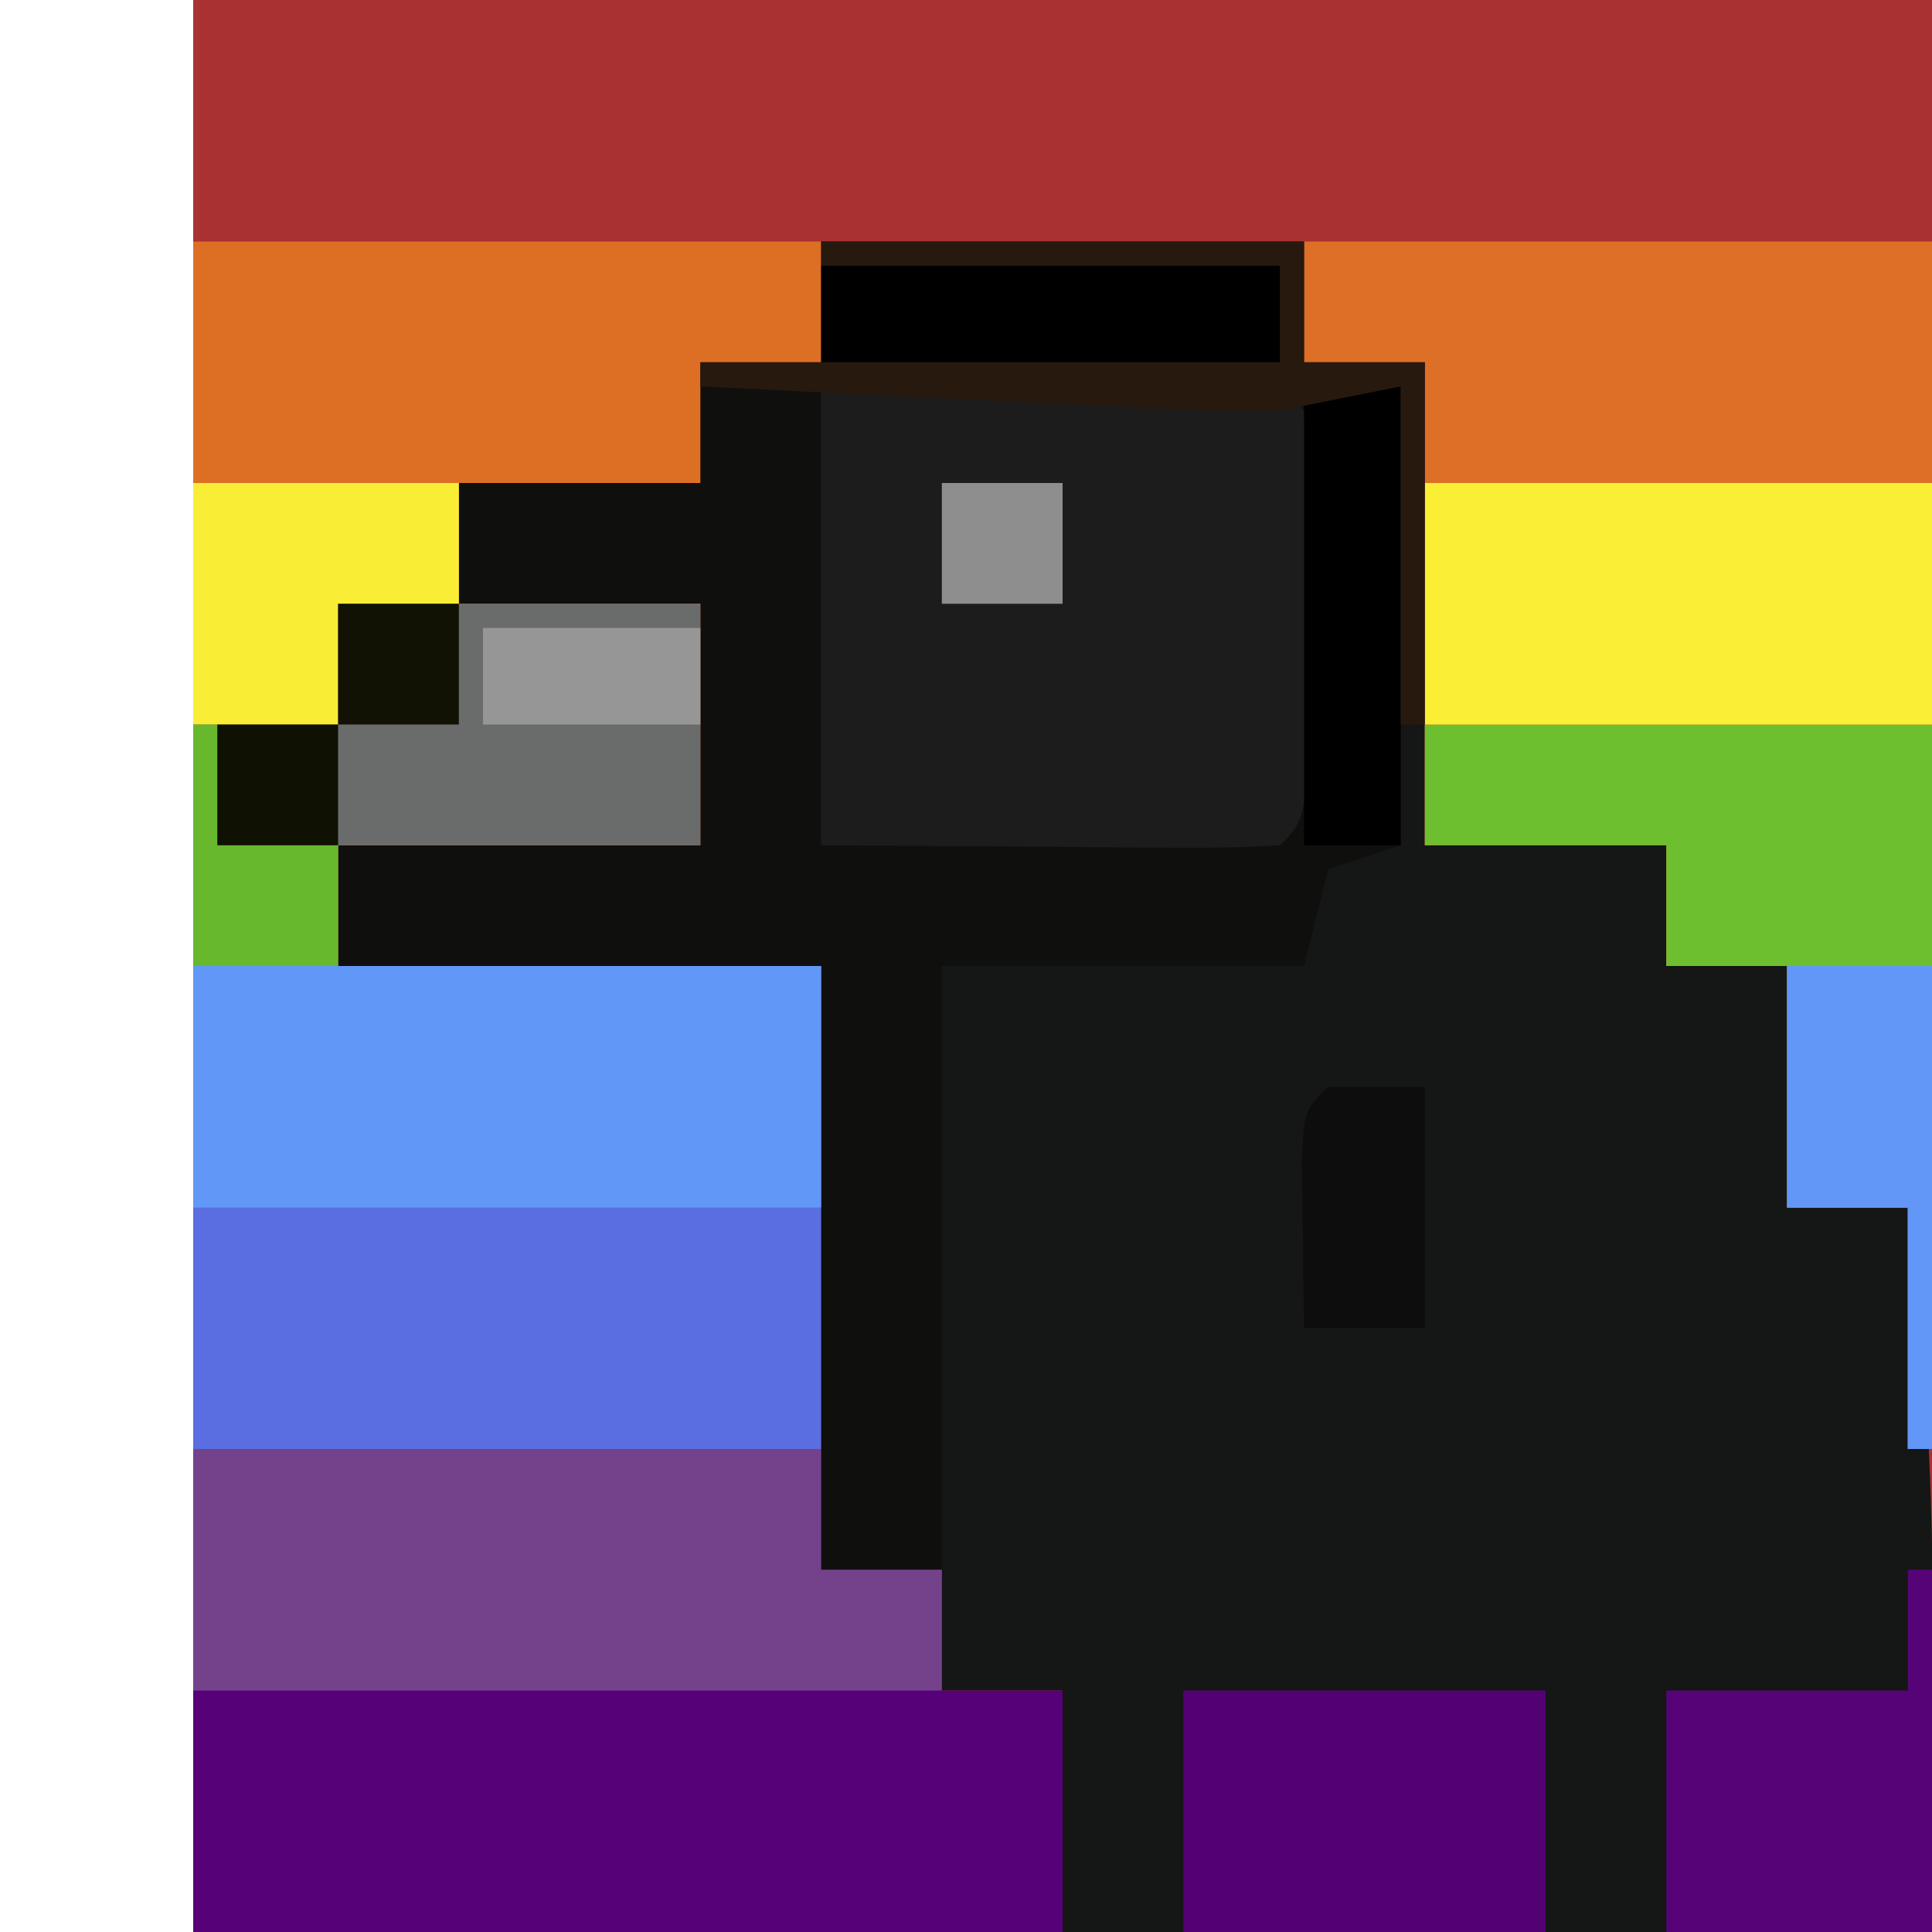
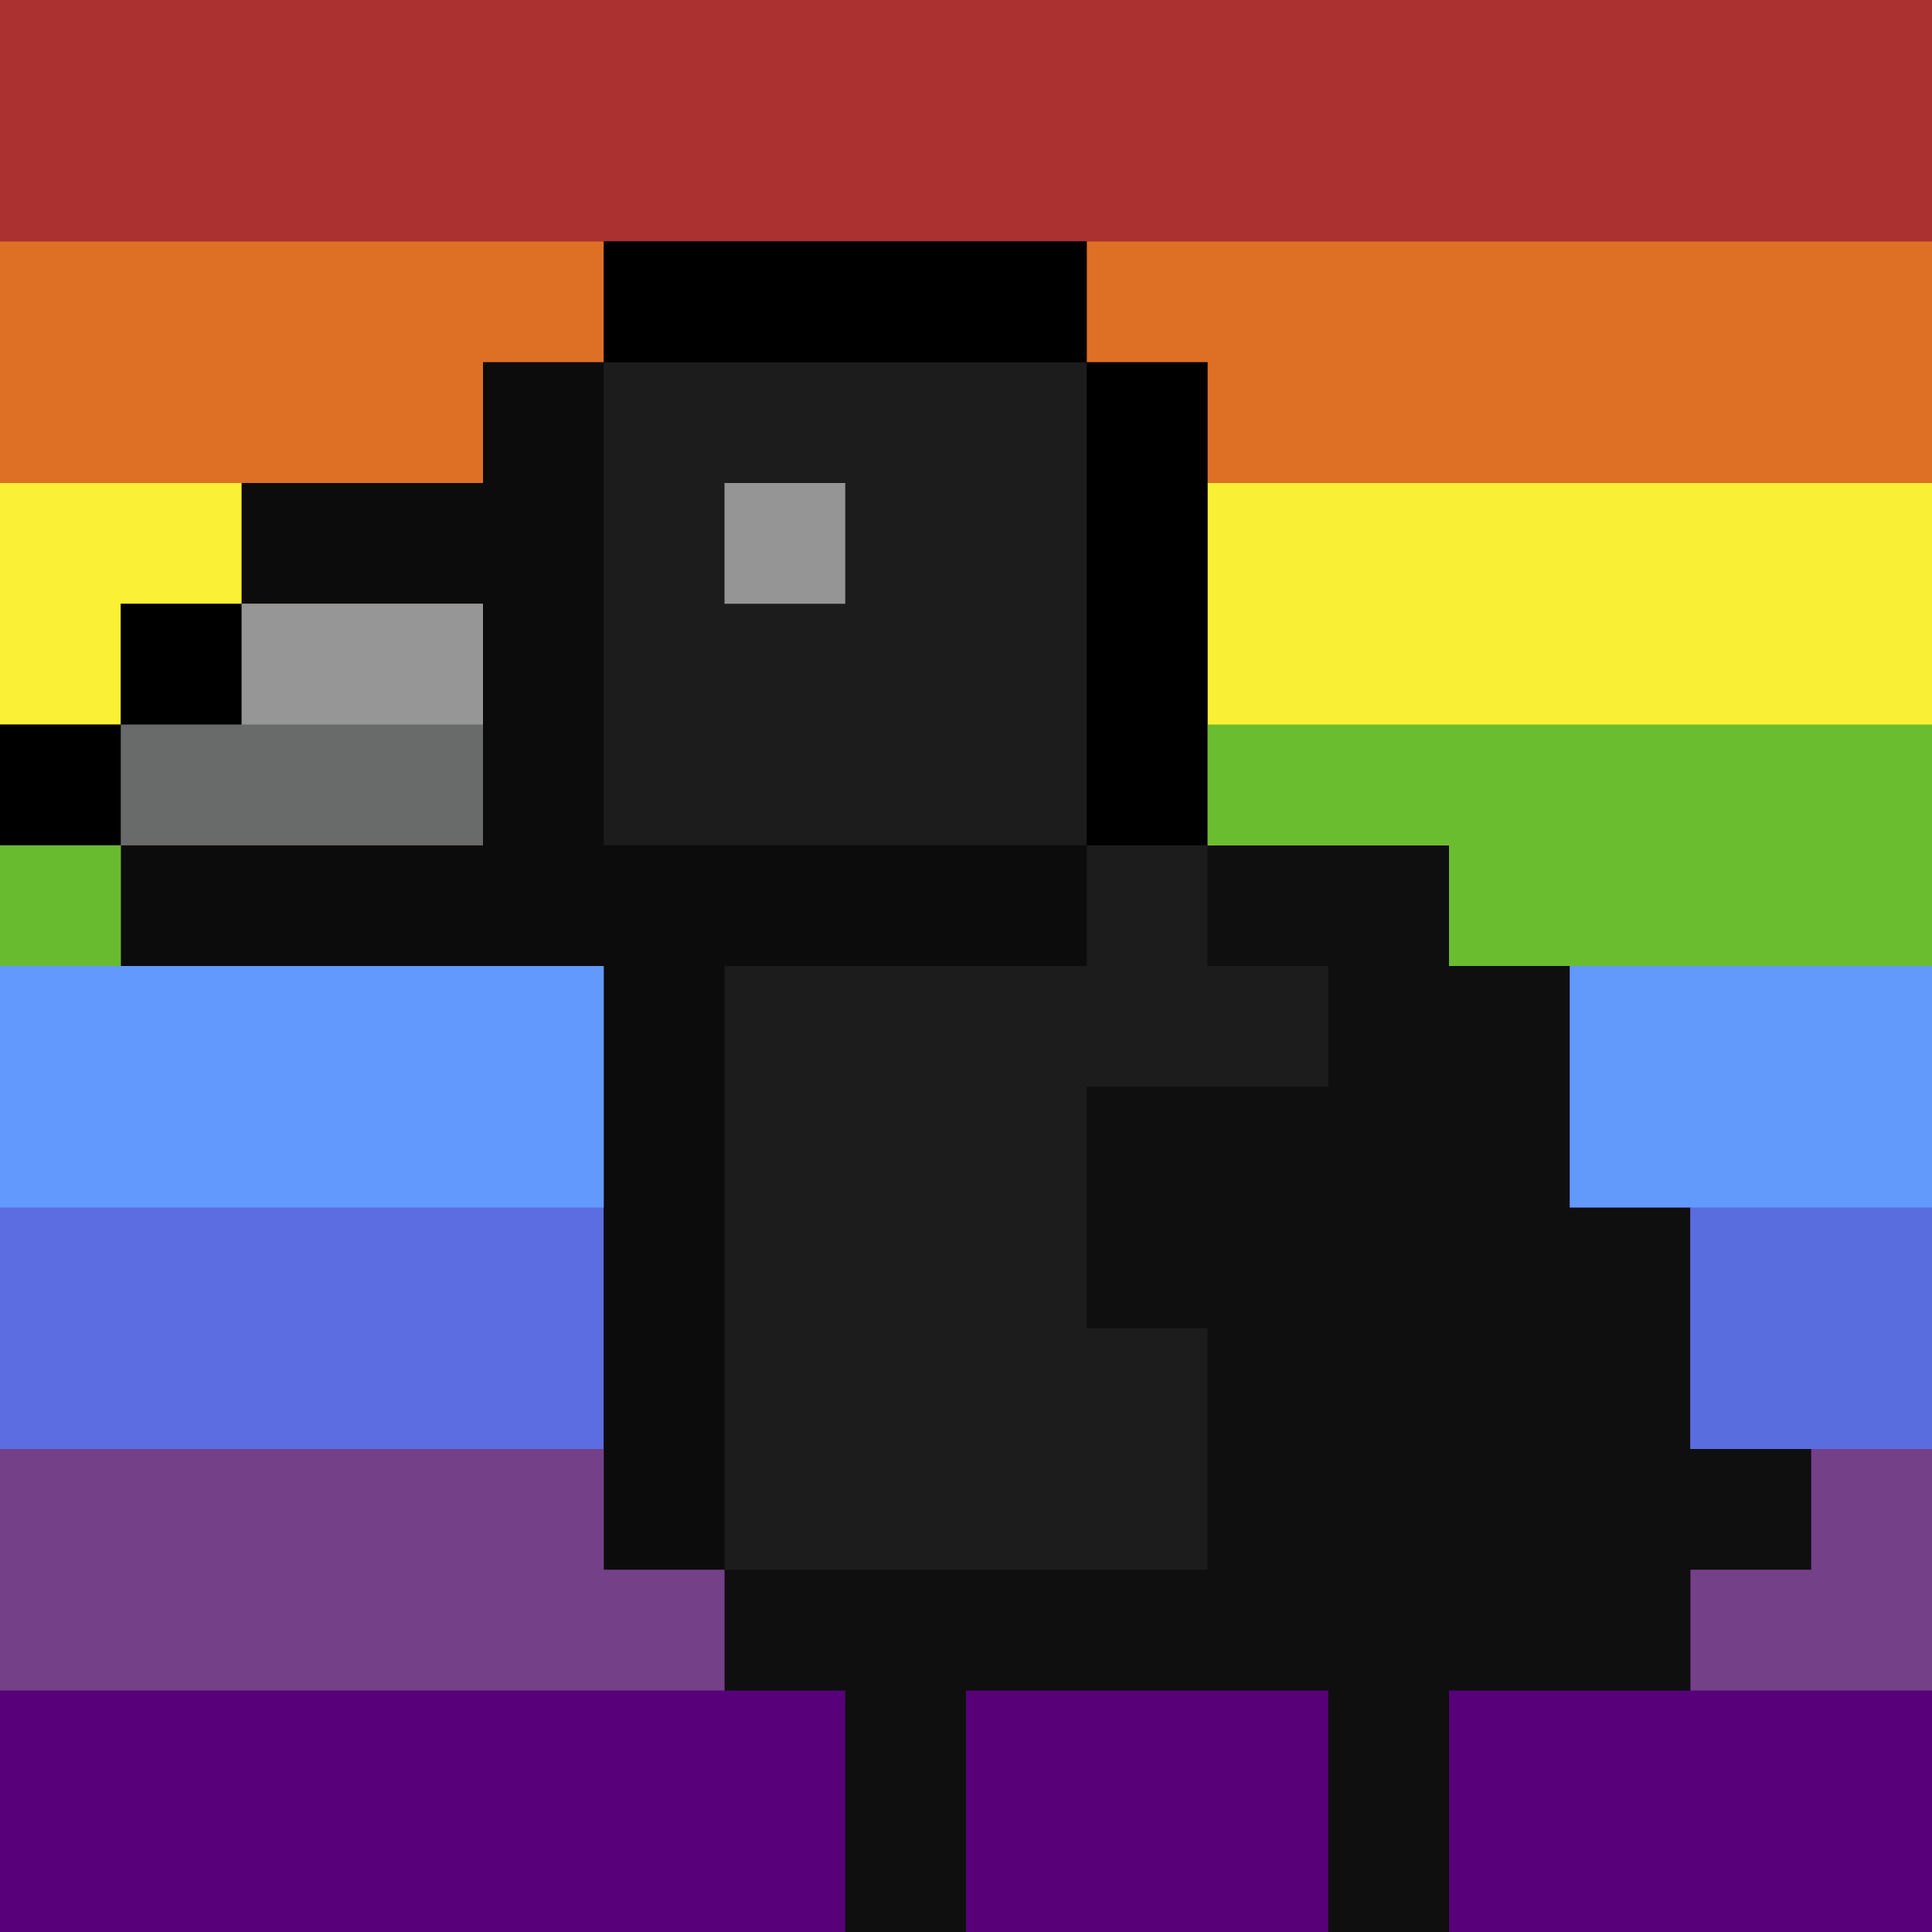
- <svg xmlns="http://www.w3.org/2000/svg" version="1.1" width="80" height="80">
-   <path d="M0 0 C23.76 0 47.52 0 72 0 C72 26.4 72 52.8 72 80 C48.24 80 24.48 80 0 80 C0 53.6 0 27.2 0 0 Z " fill="#AA3131" transform="translate(8,0)" />
-   <path d="M0 0 C6.6 0 13.2 0 20 0 C20 1.65 20 3.3 20 5 C21.65 5 23.3 5 25 5 C25 11.6 25 18.2 25 25 C28.3 25 31.6 25 35 25 C35 26.65 35 28.3 35 30 C36.65 30 38.3 30 40 30 C40 33.3 40 36.6 40 40 C41.65 40 43.3 40 45 40 C46.33 50 46.07 59.92 46 70 C34.12 70 22.24 70 10 70 C10 66.7 10 63.4 10 60 C8.35 60 6.7 60 5 60 C5 58.35 5 56.7 5 55 C3.35 55 1.7 55 0 55 C0 46.75 0 38.5 0 30 C-6.6 30 -13.2 30 -20 30 C-20 28.35 -20 26.7 -20 25 C-15.05 25 -10.1 25 -5 25 C-5 21.7 -5 18.4 -5 15 C-8.3 15 -11.6 15 -15 15 C-15 13.35 -15 11.7 -15 10 C-11.7 10 -8.4 10 -5 10 C-5 8.35 -5 6.7 -5 5 C-3.35 5 -1.7 5 0 5 C0 3.35 0 1.7 0 0 Z " fill="#151616" transform="translate(34,10)" />
-   <path d="M0 0 C8.58 0 17.16 0 26 0 C26 8.25 26 16.5 26 25 C27.65 25 29.3 25 31 25 C31 26.65 31 28.3 31 30 C32.65 30 34.3 30 36 30 C36 33.3 36 36.6 36 40 C24.12 40 12.24 40 0 40 C0 26.8 0 13.6 0 0 Z " fill="#570179" transform="translate(8,40)" />
-   <path d="M0 0 C8.58 0 17.16 0 26 0 C26 16.5 26 33 26 50 C25.67 50 25.34 50 25 50 C25 46.7 25 43.4 25 40 C23.35 40 21.7 40 20 40 C20 36.7 20 33.4 20 30 C18.35 30 16.7 30 15 30 C15 28.35 15 26.7 15 25 C11.7 25 8.4 25 5 25 C5 18.4 5 11.8 5 5 C3.35 5 1.7 5 0 5 C0 3.35 0 1.7 0 0 Z " fill="#DE6F26" transform="translate(54,10)" />
-   <path d="M0 0 C1.65 0 3.3 0 5 0 C5 6.27 5 12.54 5 19 C11.27 18.67 17.54 18.34 24 18 C24.33 12.06 24.66 6.12 25 0 C26.32 0 27.64 0 29 0 C29 6.27 29 12.54 29 19 C28.01 19.33 27.02 19.66 26 20 C25.67 21.32 25.34 22.64 25 24 C20.05 24 15.1 24 10 24 C10 32.25 10 40.5 10 49 C8.35 49 6.7 49 5 49 C5 40.75 5 32.5 5 24 C-1.6 24 -8.2 24 -15 24 C-15 22.35 -15 20.7 -15 19 C-10.05 19 -5.1 19 0 19 C0 15.7 0 12.4 0 9 C-3.3 9 -6.6 9 -10 9 C-10 7.35 -10 5.7 -10 4 C-6.7 4 -3.4 4 0 4 C0 2.68 0 1.36 0 0 Z " fill="#0F0F0E" transform="translate(29,16)" />
-   <path d="M0 0 C8.58 0 17.16 0 26 0 C26 1.65 26 3.3 26 5 C24.35 5 22.7 5 21 5 C21 6.65 21 8.3 21 10 C17.7 10 14.4 10 11 10 C11 11.65 11 13.3 11 15 C14.3 15 17.6 15 21 15 C21 18.3 21 21.6 21 25 C16.05 25 11.1 25 6 25 C6 26.65 6 28.3 6 30 C4.02 30 2.04 30 0 30 C0 20.1 0 10.2 0 0 Z " fill="#DD6F25" transform="translate(8,10)" />
-   <path d="M0 0 C8.58 0 17.16 0 26 0 C26 6.6 26 13.2 26 20 C17.42 20 8.84 20 0 20 C0 13.4 0 6.8 0 0 Z " fill="#5A6EE1" transform="translate(8,40)" />
-   <path d="M0 0 C3.11 -0.02 6.23 -0.04 9.44 -0.06 C10.91 -0.08 10.91 -0.08 12.42 -0.09 C13.18 -0.09 13.95 -0.1 14.75 -0.1 C15.93 -0.11 15.93 -0.11 17.14 -0.11 C19 0 19 0 20 1 C20.1 3.84 20.14 6.66 20.12 9.5 C20.13 10.7 20.13 10.7 20.14 11.92 C20.13 17.87 20.13 17.87 19 19 C17.58 19.09 16.16 19.11 14.75 19.1 C13.98 19.1 13.21 19.09 12.42 19.09 C11.43 19.08 10.45 19.07 9.44 19.06 C4.77 19.03 4.77 19.03 0 19 C0 12.73 0 6.46 0 0 Z " fill="#1C1C1C" transform="translate(34,16)" />
-   <path d="M0 0 C8.58 0 17.16 0 26 0 C26 1.65 26 3.3 26 5 C27.65 5 29.3 5 31 5 C31 6.65 31 8.3 31 10 C20.77 10 10.54 10 0 10 C0 6.7 0 3.4 0 0 Z " fill="#74428A" transform="translate(8,60)" />
-   <path d="M0 0 C8.58 0 17.16 0 26 0 C26 3.3 26 6.6 26 10 C17.42 10 8.84 10 0 10 C0 6.7 0 3.4 0 0 Z " fill="#6198F7" transform="translate(8,40)" />
-   <path d="M0 0 C6.93 0 13.86 0 21 0 C21 9.9 21 19.8 21 30 C20.67 30 20.34 30 20 30 C20 26.7 20 23.4 20 20 C18.35 20 16.7 20 15 20 C15 16.7 15 13.4 15 10 C13.35 10 11.7 10 10 10 C10 8.35 10 6.7 10 5 C6.7 5 3.4 5 0 5 C0 3.35 0 1.7 0 0 Z " fill="#6DBF2F" transform="translate(59,30)" />
-   <path d="M0 0 C4.95 0 9.9 0 15 0 C15 3.3 15 6.6 15 10 C10.05 10 5.1 10 0 10 C0 11.65 0 13.3 0 15 C-1.98 15 -3.96 15 -6 15 C-6 11.7 -6 8.4 -6 5 C-4.02 5 -2.04 5 0 5 C0 3.35 0 1.7 0 0 Z " fill="#6A6B6B" transform="translate(14,25)" />
-   <path d="M0 0 C6.93 0 13.86 0 21 0 C21 3.3 21 6.6 21 10 C14.07 10 7.14 10 0 10 C0 6.7 0 3.4 0 0 Z " fill="#FAEF35" transform="translate(59,20)" />
-   <path d="M0 0 C4.95 0 9.9 0 15 0 C15 3.3 15 6.6 15 10 C10.05 10 5.1 10 0 10 C0 6.7 0 3.4 0 0 Z " fill="#540075" transform="translate(49,70)" />
-   <path d="M0 0 C0.33 0 0.66 0 1 0 C1 4.95 1 9.9 1 15 C-2.63 15 -6.26 15 -10 15 C-10 11.7 -10 8.4 -10 5 C-6.7 5 -3.4 5 0 5 C0 3.35 0 1.7 0 0 Z " fill="#570378" transform="translate(79,65)" />
-   <path d="M0 0 C3.63 0 7.26 0 11 0 C11 1.65 11 3.3 11 5 C9.35 5 7.7 5 6 5 C6 6.65 6 8.3 6 10 C4.02 10 2.04 10 0 10 C0 6.7 0 3.4 0 0 Z " fill="#F9EE35" transform="translate(8,20)" />
-   <path d="M0 0 C1.32 0 2.64 0 4 0 C4 6.27 4 12.54 4 19 C2.68 19 1.36 19 0 19 C0 12.73 0 6.46 0 0 Z " fill="#000000" transform="translate(54,16)" />
-   <path d="M0 0 C6.27 0 12.54 0 19 0 C19 1.32 19 2.64 19 4 C12.73 4 6.46 4 0 4 C0 2.68 0 1.36 0 0 Z " fill="#000000" transform="translate(34,11)" />
-   <path d="M0 0 C1.98 0 3.96 0 6 0 C6 6.6 6 13.2 6 20 C5.67 20 5.34 20 5 20 C5 16.7 5 13.4 5 10 C3.35 10 1.7 10 0 10 C0 6.7 0 3.4 0 0 Z " fill="#6397F7" transform="translate(74,40)" />
-   <path d="M0 0 C6.6 0 13.2 0 20 0 C20 1.65 20 3.3 20 5 C21.65 5 23.3 5 25 5 C25 9.95 25 14.9 25 20 C24.67 20 24.34 20 24 20 C24 15.38 24 10.76 24 6 C22.35 6.33 20.7 6.66 19 7 C17.09 7.02 15.17 6.97 13.26 6.88 C11.66 6.81 11.66 6.81 10.03 6.73 C8.38 6.65 8.38 6.65 6.69 6.56 C5 6.48 5 6.48 3.29 6.4 C0.52 6.27 -2.24 6.14 -5 6 C-5 5.67 -5 5.34 -5 5 C2.92 5 10.84 5 19 5 C19 3.68 19 2.36 19 1 C12.73 1 6.46 1 0 1 C0 0.67 0 0.34 0 0 Z " fill="#27190E" transform="translate(34,10)" />
-   <path d="M0 0 C1.32 0 2.64 0 4 0 C4 3.3 4 6.6 4 10 C2.35 10 0.7 10 -1 10 C-1.03 8.52 -1.05 7.04 -1.06 5.56 C-1.07 4.74 -1.09 3.92 -1.1 3.07 C-1 1 -1 1 0 0 Z " fill="#0D0D0D" transform="translate(55,45)" />
-   <path d="M0 0 C2.97 0 5.94 0 9 0 C9 1.32 9 2.64 9 4 C6.03 4 3.06 4 0 4 C0 2.68 0 1.36 0 0 Z " fill="#969696" transform="translate(20,26)" />
-   <path d="M0 0 C0.33 0 0.66 0 1 0 C1 1.65 1 3.3 1 5 C2.65 5 4.3 5 6 5 C6 6.65 6 8.3 6 10 C4.02 10 2.04 10 0 10 C0 6.7 0 3.4 0 0 Z " fill="#67B82D" transform="translate(8,30)" />
-   <path d="M0 0 C1.65 0 3.3 0 5 0 C5 1.65 5 3.3 5 5 C3.35 5 1.7 5 0 5 C0 3.35 0 1.7 0 0 Z " fill="#0F1103" transform="translate(9,30)" />
-   <path d="M0 0 C1.65 0 3.3 0 5 0 C5 1.65 5 3.3 5 5 C3.35 5 1.7 5 0 5 C0 3.35 0 1.7 0 0 Z " fill="#121204" transform="translate(14,25)" />
-   <path d="M0 0 C1.65 0 3.3 0 5 0 C5 1.65 5 3.3 5 5 C3.35 5 1.7 5 0 5 C0 3.35 0 1.7 0 0 Z " fill="#8E8E8E" transform="translate(39,20)" />
+ <svg xmlns="http://www.w3.org/2000/svg" version="1.1" width="160" height="160">
+   <path d="M0 0 C52.8 0 105.6 0 160 0 C160 52.8 160 105.6 160 160 C107.2 160 54.4 160 0 160 C0 107.2 0 54.4 0 0 Z " fill="#0F0F0F" transform="translate(0,0)" />
+   <path d="M0 0 C52.8 0 105.6 0 160 0 C160 26.4 160 52.8 160 80 C146.8 80 133.6 80 120 80 C120 76.7 120 73.4 120 70 C113.4 70 106.8 70 100 70 C100 56.8 100 43.6 100 30 C96.7 30 93.4 30 90 30 C90 26.7 90 23.4 90 20 C76.8 20 63.6 20 50 20 C50 23.3 50 26.6 50 30 C46.7 30 43.4 30 40 30 C40 33.3 40 36.6 40 40 C33.4 40 26.8 40 20 40 C20 43.3 20 46.6 20 50 C26.6 50 33.2 50 40 50 C40 56.6 40 63.2 40 70 C30.1 70 20.2 70 10 70 C10 73.3 10 76.6 10 80 C6.7 80 3.4 80 0 80 C0 53.6 0 27.2 0 0 Z " fill="#AB3131" transform="translate(0,0)" />
+   <path d="M0 0 C16.5 0 33 0 50 0 C50 16.5 50 33 50 50 C53.3 50 56.6 50 60 50 C60 53.3 60 56.6 60 60 C63.3 60 66.6 60 70 60 C70 66.6 70 73.2 70 80 C46.9 80 23.8 80 0 80 C0 53.6 0 27.2 0 0 Z " fill="#570079" transform="translate(0,80)" />
+   <path d="M0 0 C13.2 0 26.4 0 40 0 C40 3.3 40 6.6 40 10 C43.3 10 46.6 10 50 10 C50 23.2 50 36.4 50 50 C46.7 50 43.4 50 40 50 C40 53.3 40 56.6 40 60 C30.1 60 20.2 60 10 60 C10 76.5 10 93 10 110 C6.7 110 3.4 110 0 110 C0 93.5 0 77 0 60 C-13.2 60 -26.4 60 -40 60 C-40 56.7 -40 53.4 -40 50 C-30.1 50 -20.2 50 -10 50 C-10 43.4 -10 36.8 -10 30 C-16.6 30 -23.2 30 -30 30 C-30 26.7 -30 23.4 -30 20 C-23.4 20 -16.8 20 -10 20 C-10 16.7 -10 13.4 -10 10 C-6.7 10 -3.4 10 0 10 C0 6.7 0 3.4 0 0 Z " fill="#1C1C1C" transform="translate(50,20)" />
+   <path d="M0 0 C19.8 0 39.6 0 60 0 C60 13.2 60 26.4 60 40 C46.8 40 33.6 40 20 40 C20 36.7 20 33.4 20 30 C13.4 30 6.8 30 0 30 C0 20.1 0 10.2 0 0 Z " fill="#F9F035" transform="translate(100,40)" />
+   <path d="M0 0 C9.9 0 19.8 0 30 0 C30 26.4 30 52.8 30 80 C16.8 80 3.6 80 -10 80 C-10 73.4 -10 66.8 -10 60 C-3.4 60 3.2 60 10 60 C10 56.7 10 53.4 10 50 C13.3 50 16.6 50 20 50 C20 46.7 20 43.4 20 40 C16.7 40 13.4 40 10 40 C10 33.4 10 26.8 10 20 C6.7 20 3.4 20 0 20 C0 13.4 0 6.8 0 0 Z " fill="#570079" transform="translate(130,80)" />
+   <path d="M0 0 C16.5 0 33 0 50 0 C50 13.2 50 26.4 50 40 C33.5 40 17 40 0 40 C0 26.8 0 13.6 0 0 Z " fill="#5B6DE0" transform="translate(0,80)" />
+   <path d="M0 0 C3.3 0 6.6 0 10 0 C10 3.3 10 6.6 10 10 C13.3 10 16.6 10 20 10 C20 13.3 20 16.6 20 20 C13.4 20 6.8 20 0 20 C0 26.6 0 33.2 0 40 C3.3 40 6.6 40 10 40 C10 46.6 10 53.2 10 60 C-3.2 60 -16.4 60 -30 60 C-30 43.5 -30 27 -30 10 C-20.1 10 -10.2 10 0 10 C0 6.7 0 3.4 0 0 Z " fill="#1C1C1C" transform="translate(90,70)" />
+   <path d="M0 0 C16.5 0 33 0 50 0 C50 3.3 50 6.6 50 10 C46.7 10 43.4 10 40 10 C40 13.3 40 16.6 40 20 C33.4 20 26.8 20 20 20 C20 23.3 20 26.6 20 30 C26.6 30 33.2 30 40 30 C40 36.6 40 43.2 40 50 C30.1 50 20.2 50 10 50 C10 53.3 10 56.6 10 60 C6.7 60 3.4 60 0 60 C0 40.2 0 20.4 0 0 Z " fill="#DE7025" transform="translate(0,20)" />
+   <path d="M0 0 C3.3 0 6.6 0 10 0 C10 13.2 10 26.4 10 40 C23.2 40 36.4 40 50 40 C50 43.3 50 46.6 50 50 C40.1 50 30.2 50 20 50 C20 66.5 20 83 20 100 C16.7 100 13.4 100 10 100 C10 83.5 10 67 10 50 C-3.2 50 -16.4 50 -30 50 C-30 46.7 -30 43.4 -30 40 C-20.1 40 -10.2 40 0 40 C0 33.4 0 26.8 0 20 C-6.6 20 -13.2 20 -20 20 C-20 16.7 -20 13.4 -20 10 C-13.4 10 -6.8 10 0 10 C0 6.7 0 3.4 0 0 Z " fill="#0D0C0C" transform="translate(40,30)" />
+   <path d="M0 0 C23.1 0 46.2 0 70 0 C70 6.6 70 13.2 70 20 C50.2 20 30.4 20 10 20 C10 16.7 10 13.4 10 10 C6.7 10 3.4 10 0 10 C0 6.7 0 3.4 0 0 Z " fill="#DE7025" transform="translate(90,20)" />
+   <path d="M0 0 C16.5 0 33 0 50 0 C50 3.3 50 6.6 50 10 C53.3 10 56.6 10 60 10 C60 13.3 60 16.6 60 20 C40.2 20 20.4 20 0 20 C0 13.4 0 6.8 0 0 Z " fill="#744189" transform="translate(0,120)" />
+   <path d="M0 0 C9.9 0 19.8 0 30 0 C30 13.2 30 26.4 30 40 C23.4 40 16.8 40 10 40 C10 33.4 10 26.8 10 20 C6.7 20 3.4 20 0 20 C0 13.4 0 6.8 0 0 Z " fill="#629AFC" transform="translate(130,80)" />
+   <path d="M0 0 C16.5 0 33 0 50 0 C50 6.6 50 13.2 50 20 C33.5 20 17 20 0 20 C0 13.4 0 6.8 0 0 Z " fill="#6299FD" transform="translate(0,80)" />
+   <path d="M0 0 C19.8 0 39.6 0 60 0 C60 6.6 60 13.2 60 20 C46.8 20 33.6 20 20 20 C20 16.7 20 13.4 20 10 C13.4 10 6.8 10 0 10 C0 6.7 0 3.4 0 0 Z " fill="#6ABD2F" transform="translate(100,60)" />
+   <path d="M0 0 C9.9 0 19.8 0 30 0 C30 6.6 30 13.2 30 20 C20.1 20 10.2 20 0 20 C0 23.3 0 26.6 0 30 C-3.3 30 -6.6 30 -10 30 C-10 23.4 -10 16.8 -10 10 C-6.7 10 -3.4 10 0 10 C0 6.7 0 3.4 0 0 Z " fill="#696A6A" transform="translate(10,50)" />
+   <path d="M0 0 C9.9 0 19.8 0 30 0 C30 6.6 30 13.2 30 20 C20.1 20 10.2 20 0 20 C0 13.4 0 6.8 0 0 Z " fill="#570078" transform="translate(80,140)" />
+   <path d="M0 0 C6.6 0 13.2 0 20 0 C20 6.6 20 13.2 20 20 C13.4 20 6.8 20 0 20 C0 13.4 0 6.8 0 0 Z " fill="#5A6DDF" transform="translate(140,100)" />
+   <path d="M0 0 C3.3 0 6.6 0 10 0 C10 13.2 10 26.4 10 40 C6.7 40 3.4 40 0 40 C0 26.8 0 13.6 0 0 Z " fill="#000000" transform="translate(90,30)" />
+   <path d="M0 0 C13.2 0 26.4 0 40 0 C40 3.3 40 6.6 40 10 C26.8 10 13.6 10 0 10 C0 6.7 0 3.4 0 0 Z " fill="#000000" transform="translate(50,20)" />
+   <path d="M0 0 C3.3 0 6.6 0 10 0 C10 6.6 10 13.2 10 20 C3.4 20 -3.2 20 -10 20 C-10 16.7 -10 13.4 -10 10 C-6.7 10 -3.4 10 0 10 C0 6.7 0 3.4 0 0 Z " fill="#744088" transform="translate(150,120)" />
+   <path d="M0 0 C6.6 0 13.2 0 20 0 C20 3.3 20 6.6 20 10 C16.7 10 13.4 10 10 10 C10 13.3 10 16.6 10 20 C6.7 20 3.4 20 0 20 C0 13.4 0 6.8 0 0 Z " fill="#FAF035" transform="translate(0,40)" />
+   <path d="M0 0 C6.6 0 13.2 0 20 0 C20 3.3 20 6.6 20 10 C13.4 10 6.8 10 0 10 C0 6.7 0 3.4 0 0 Z " fill="#969696" transform="translate(20,50)" />
+   <path d="M0 0 C3.3 0 6.6 0 10 0 C10 3.3 10 6.6 10 10 C6.7 10 3.4 10 0 10 C0 6.7 0 3.4 0 0 Z " fill="#68BB2F" transform="translate(0,70)" />
+   <path d="M0 0 C3.3 0 6.6 0 10 0 C10 3.3 10 6.6 10 10 C6.7 10 3.4 10 0 10 C0 6.7 0 3.4 0 0 Z " fill="#000000" transform="translate(0,60)" />
+   <path d="M0 0 C3.3 0 6.6 0 10 0 C10 3.3 10 6.6 10 10 C6.7 10 3.4 10 0 10 C0 6.7 0 3.4 0 0 Z " fill="#000000" transform="translate(10,50)" />
+   <path d="M0 0 C3.3 0 6.6 0 10 0 C10 3.3 10 6.6 10 10 C6.7 10 3.4 10 0 10 C0 6.7 0 3.4 0 0 Z " fill="#959595" transform="translate(60,40)" />
</svg>
